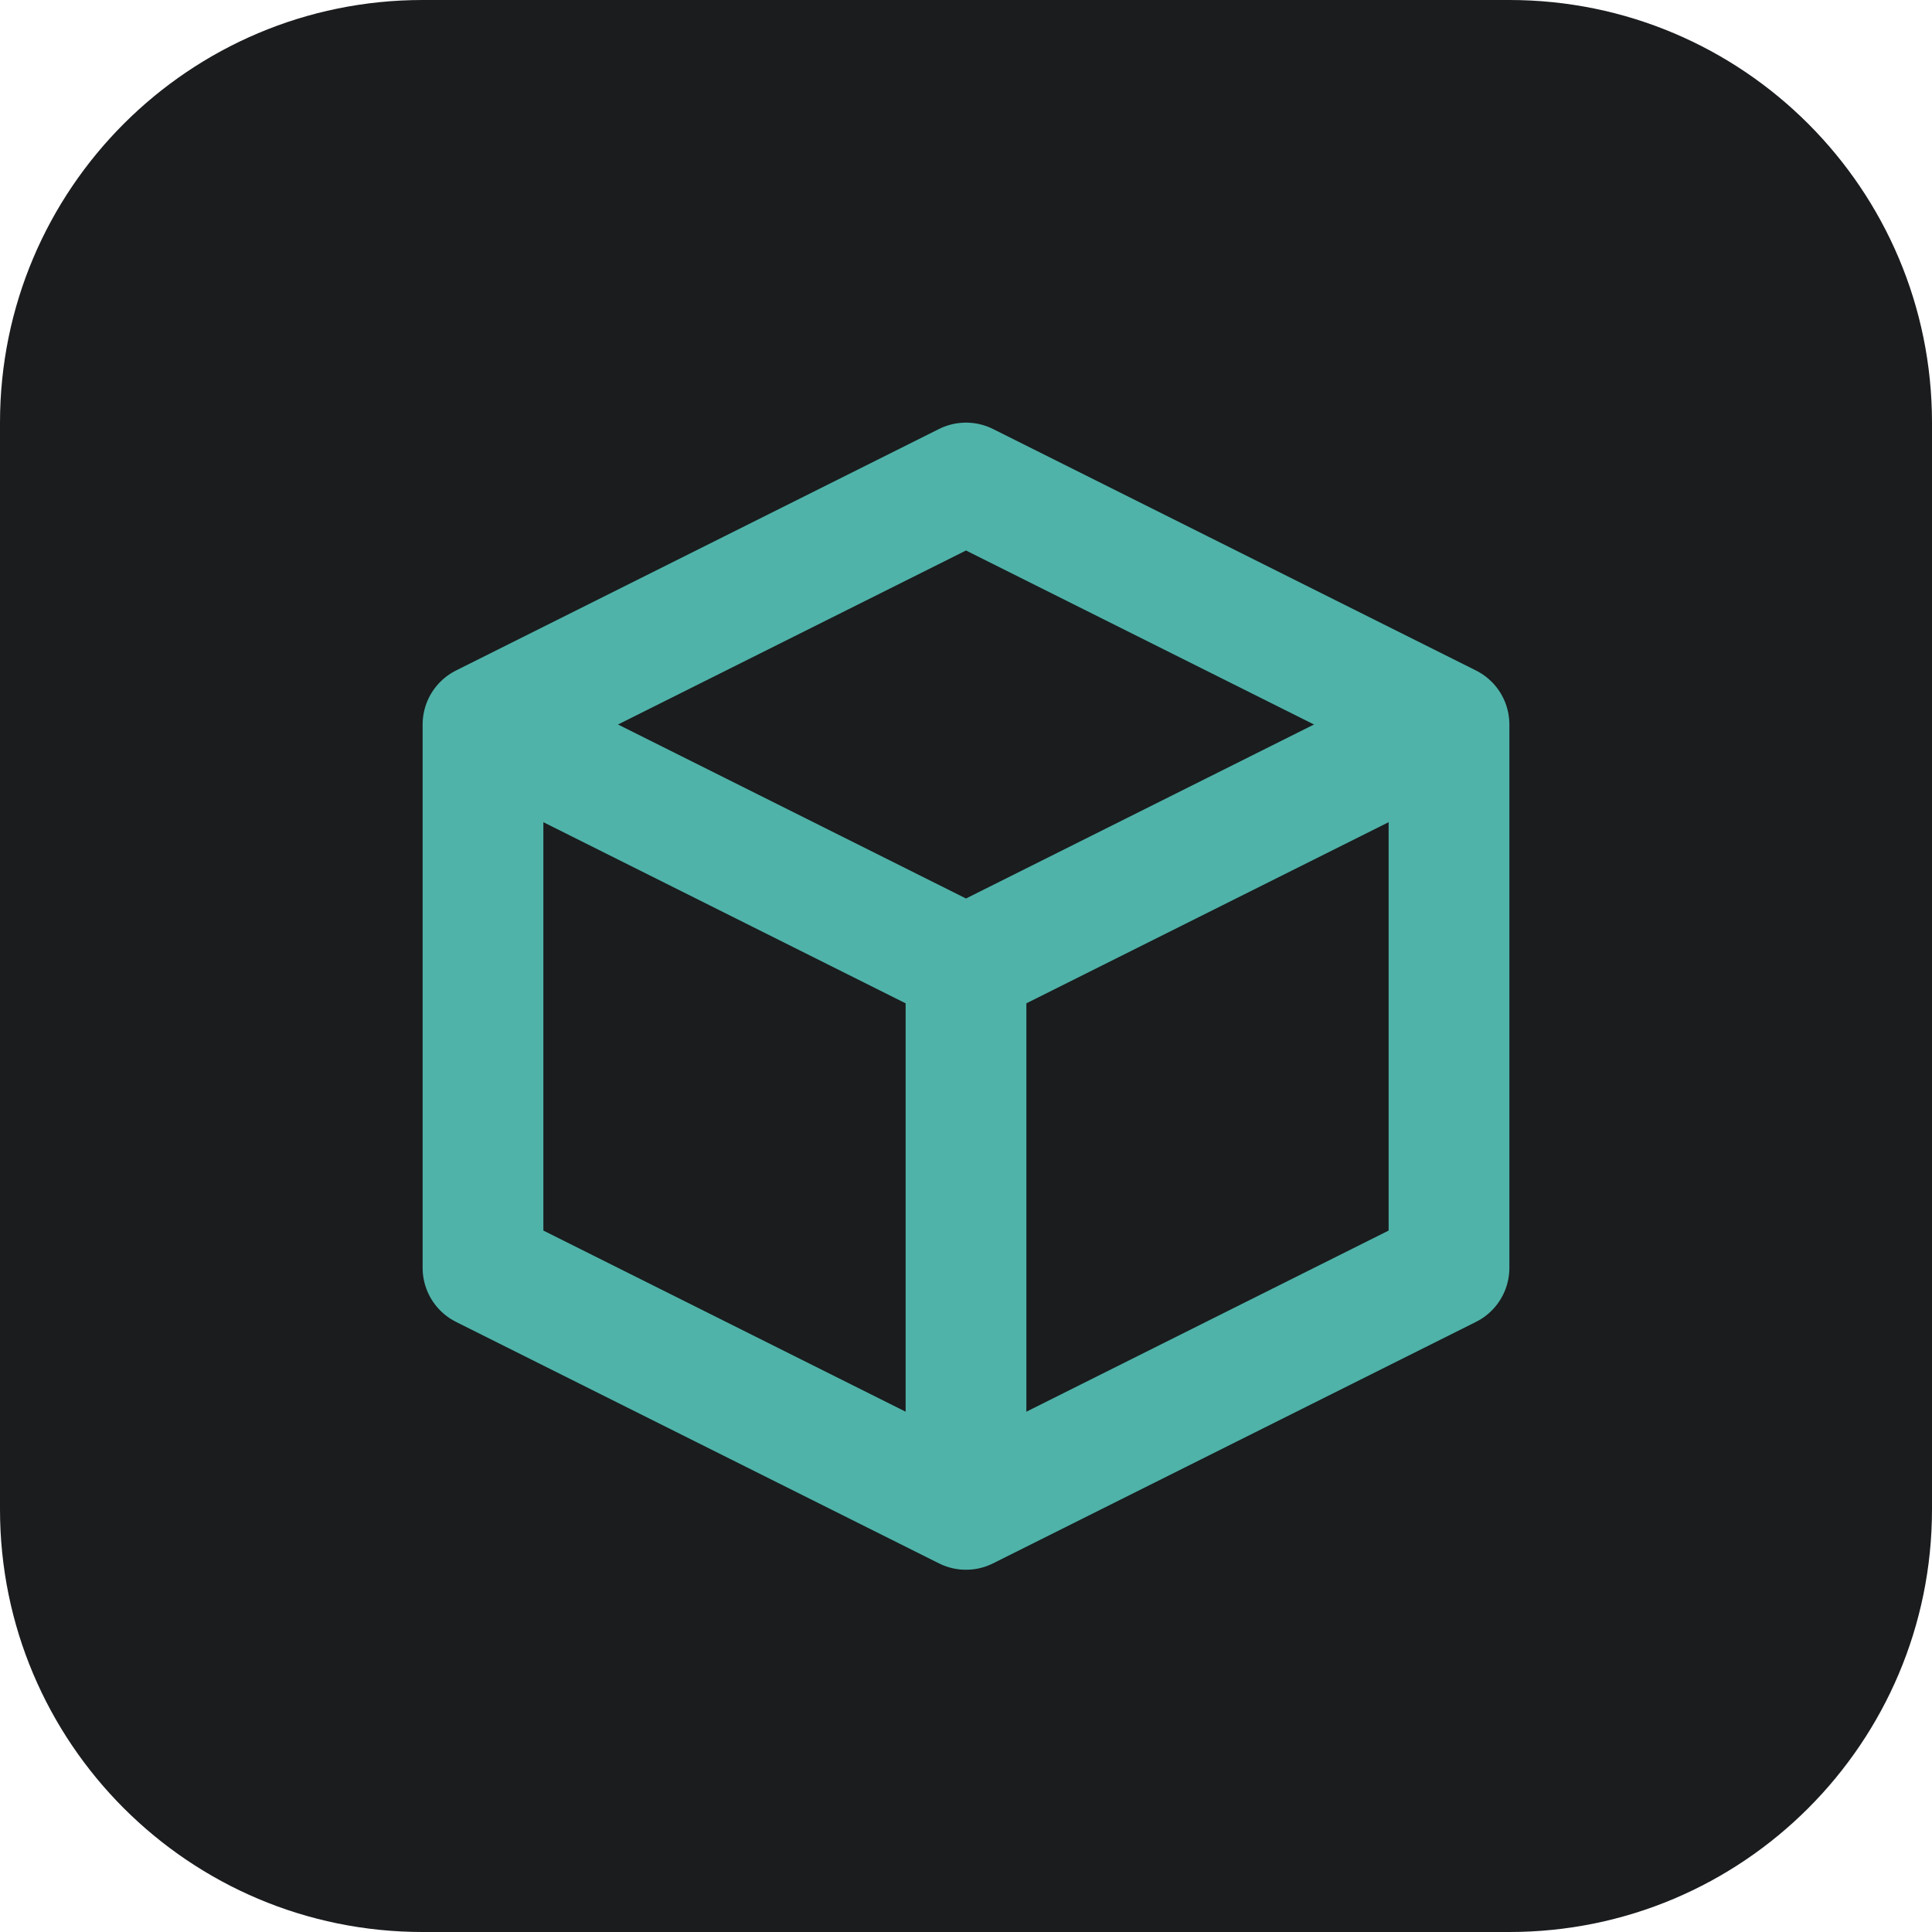
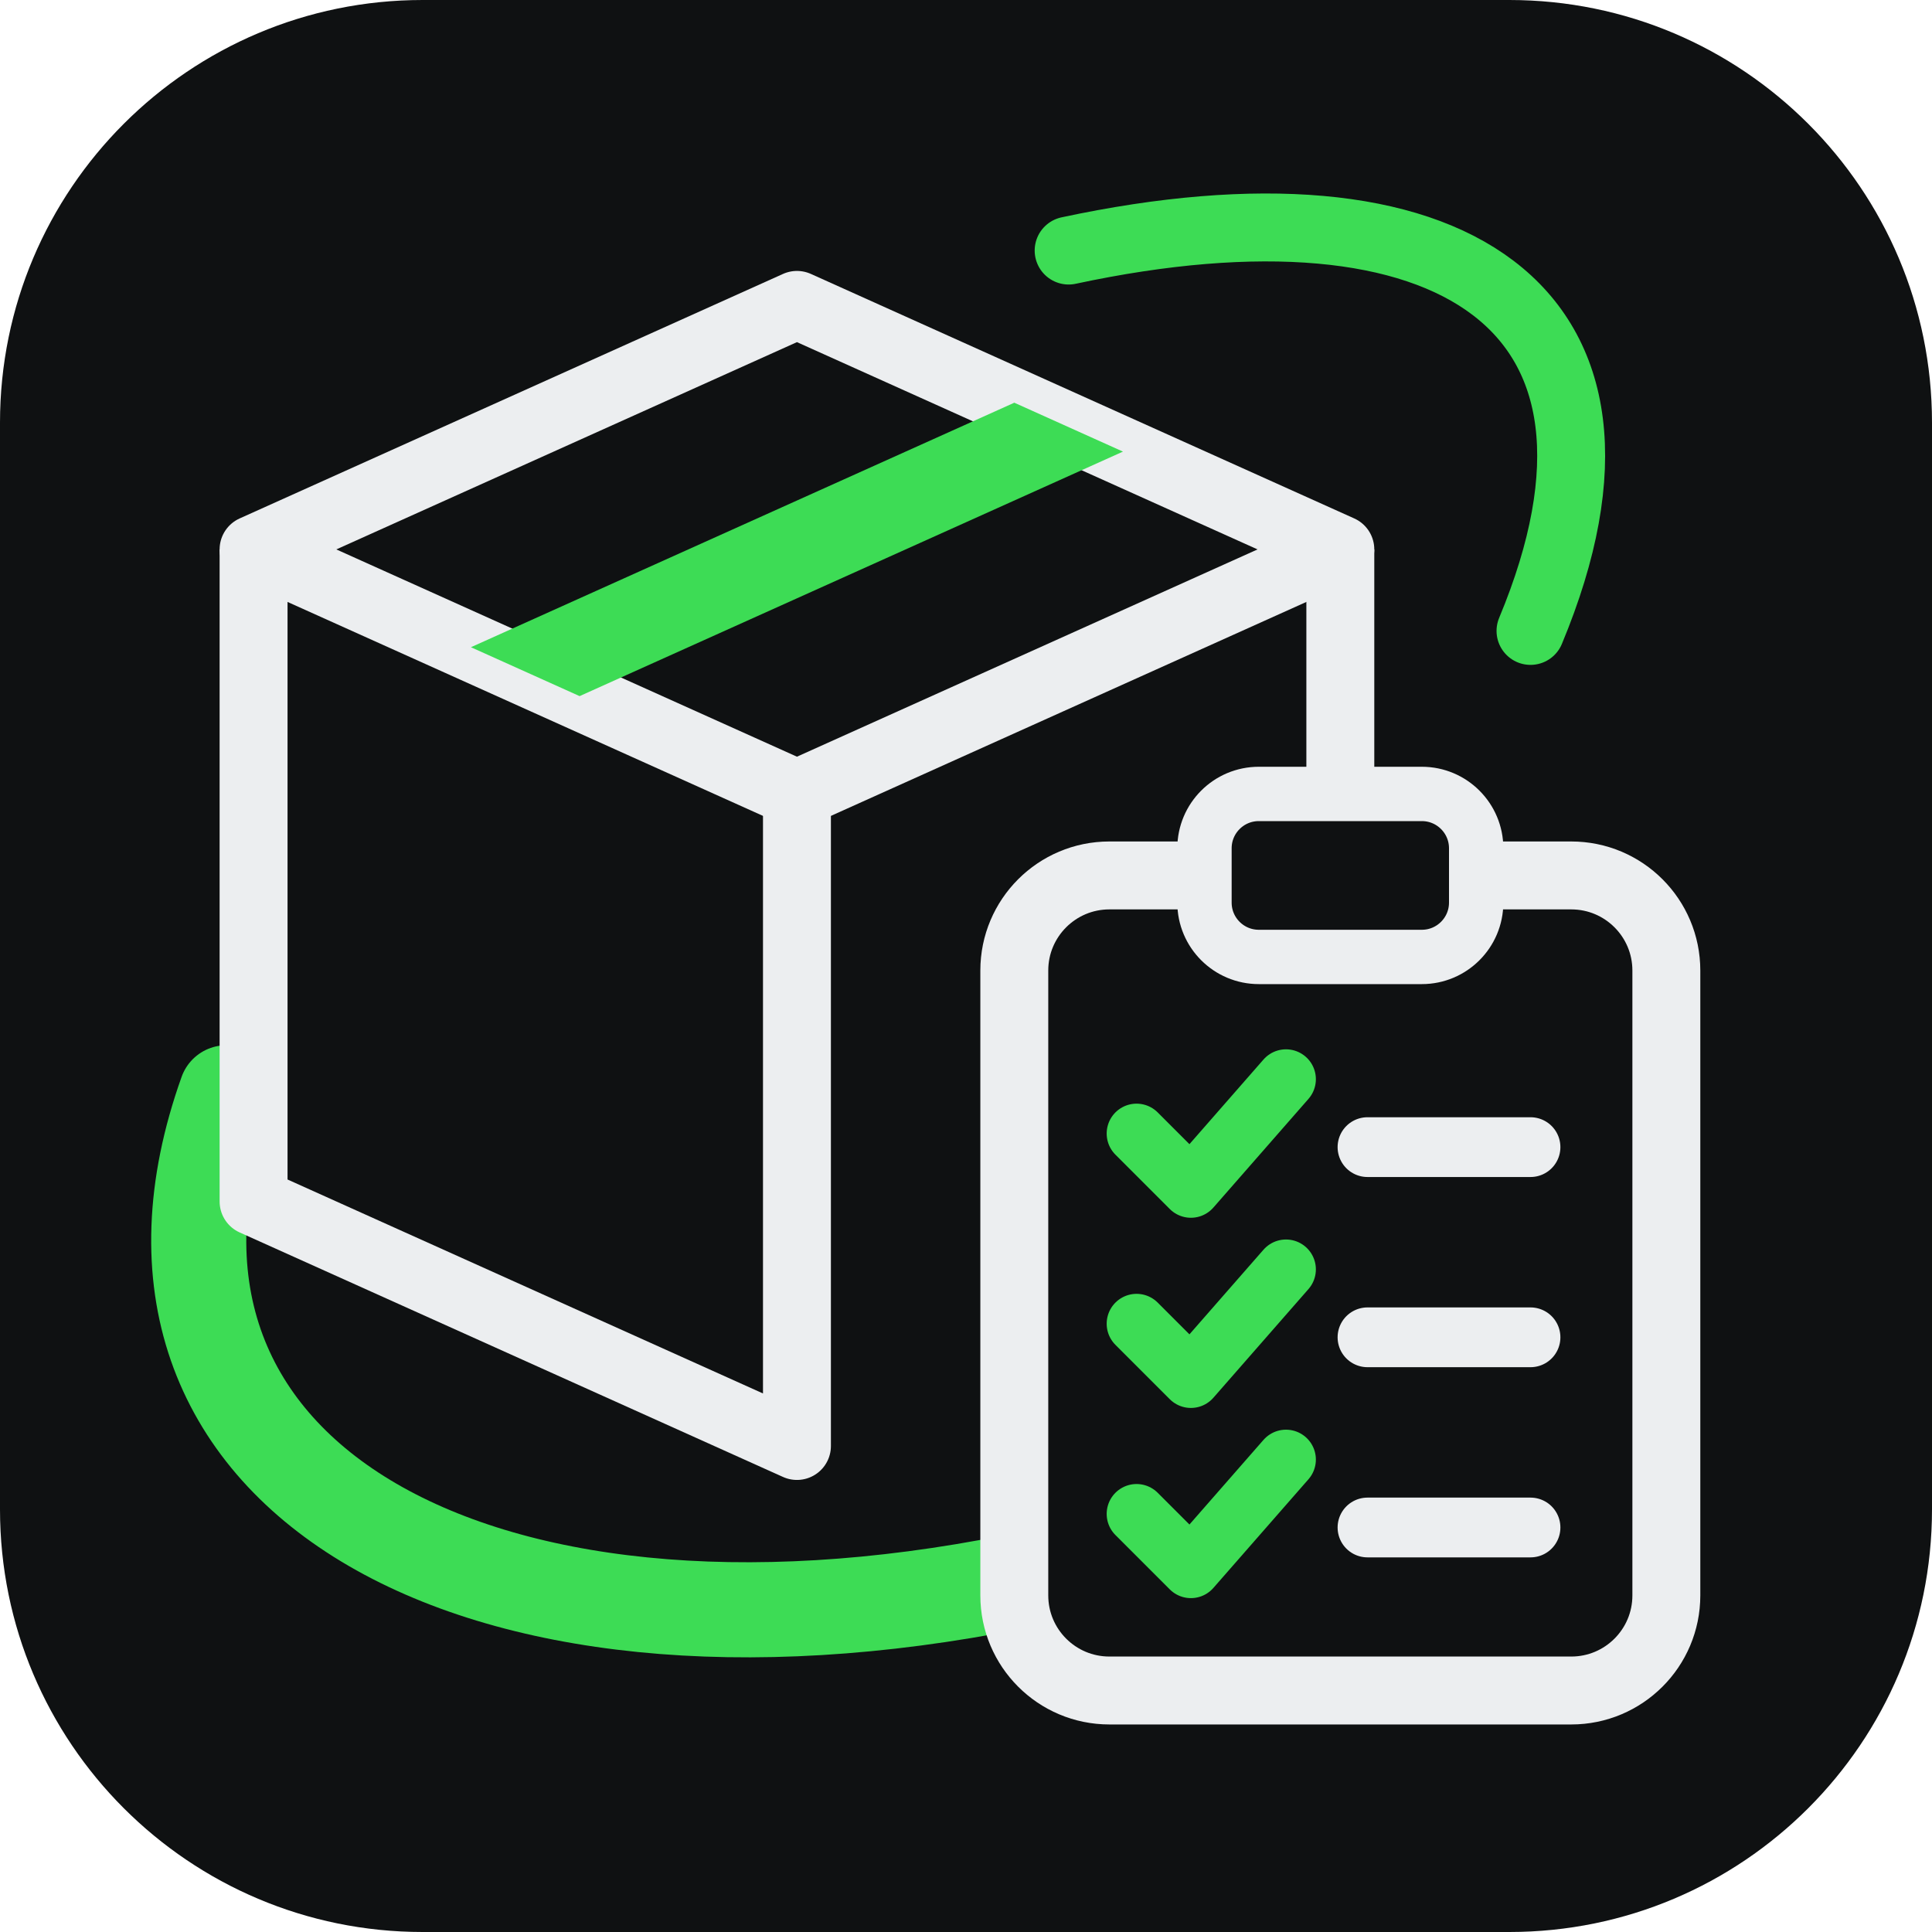
- <svg xmlns="http://www.w3.org/2000/svg" viewBox="0 0 32 32">
-   <rect width="32" height="32" rx="7" fill="#1A1C1E" />
-   <path d="M8 12l8-4 8 4v9l-8 4-8-4z" fill="none" stroke="#4FB3A9" stroke-width="2" stroke-linejoin="round" />
-   <path d="M8 12l8 4 8-4M16 16v9" fill="none" stroke="#4FB3A9" stroke-width="2" stroke-linejoin="round" />
+ <svg xmlns="http://www.w3.org/2000/svg" viewBox="0 0 64 64">
+   <rect width="64" height="64" rx="14" fill="#0F1112" />
+   <g transform="translate(3 2) scale(.9)">
+     <g fill="none" stroke="#3DDC55" stroke-linecap="round">
+       <path d="M5 38 C 0 52, 14 60, 34 56" stroke-width="3.5" />
+       <path d="M36 7 C 50 4, 58 9, 53 21" stroke-width="2.5" />
+     </g>
+     <g fill="none" stroke="#ECEEF0" stroke-width="2.5" stroke-linejoin="round">
+       <path d="M6 18 L26 9 L46 18 L26 27 Z" />
+       <path d="M6 18 V42 L26 51 V27" />
+       <path d="M46 18 V30" />
+     </g>
+     <path d="M14 21.6 L34 12.6 L38 14.4 L18 23.4 Z" fill="#3DDC55" />
+     <rect x="34" y="30" width="24" height="30" rx="3.5" fill="#0F1112" stroke="#ECEEF0" stroke-width="2.5" />
+     <rect x="41" y="27" width="10" height="6" rx="2" fill="#0F1112" stroke="#ECEEF0" stroke-width="2" />
+     <g fill="none" stroke-width="2.2" stroke-linecap="round" stroke-linejoin="round">
+       <path d="M38.5 39.5 l2 2 l3.5 -4 M38.5 46.5 l2 2 l3.5 -4 M38.5 53.5 l2 2 l3.5 -4" stroke="#3DDC55" />
+       <path d="M47 40 H53 M47 47 H53 M47 54 H53" stroke="#ECEEF0" />
+     </g>
+   </g>
</svg>
